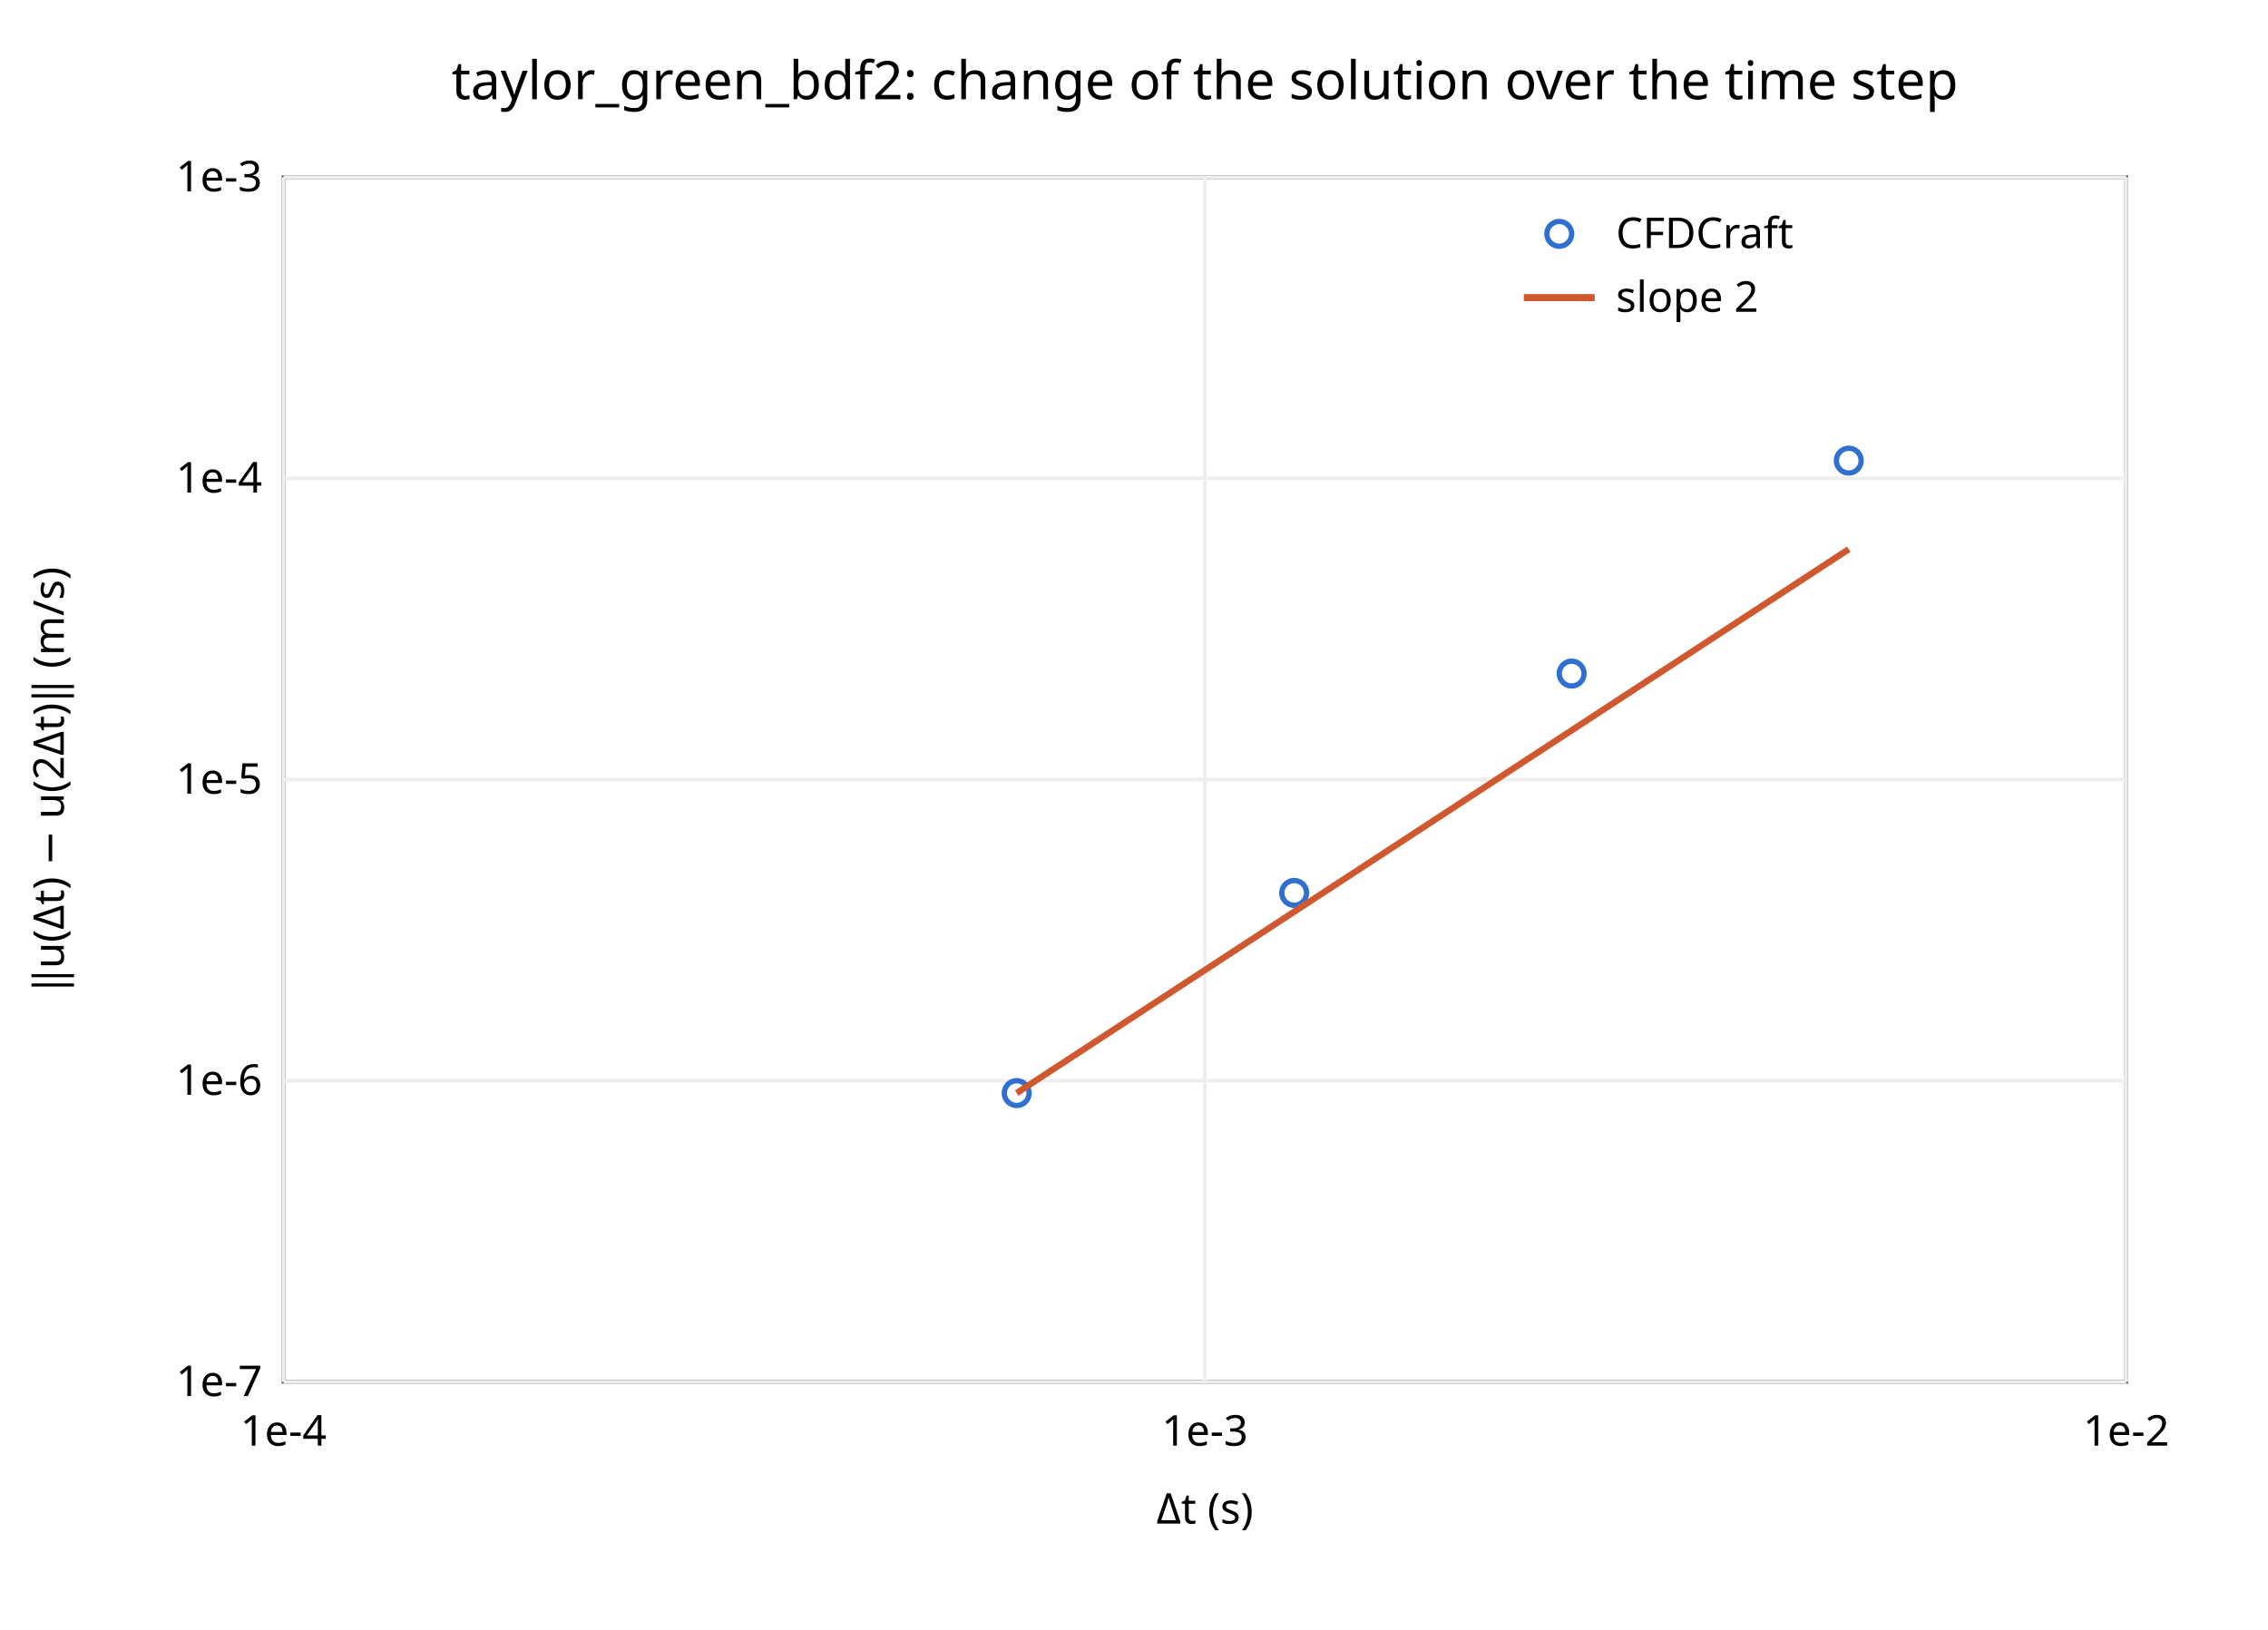
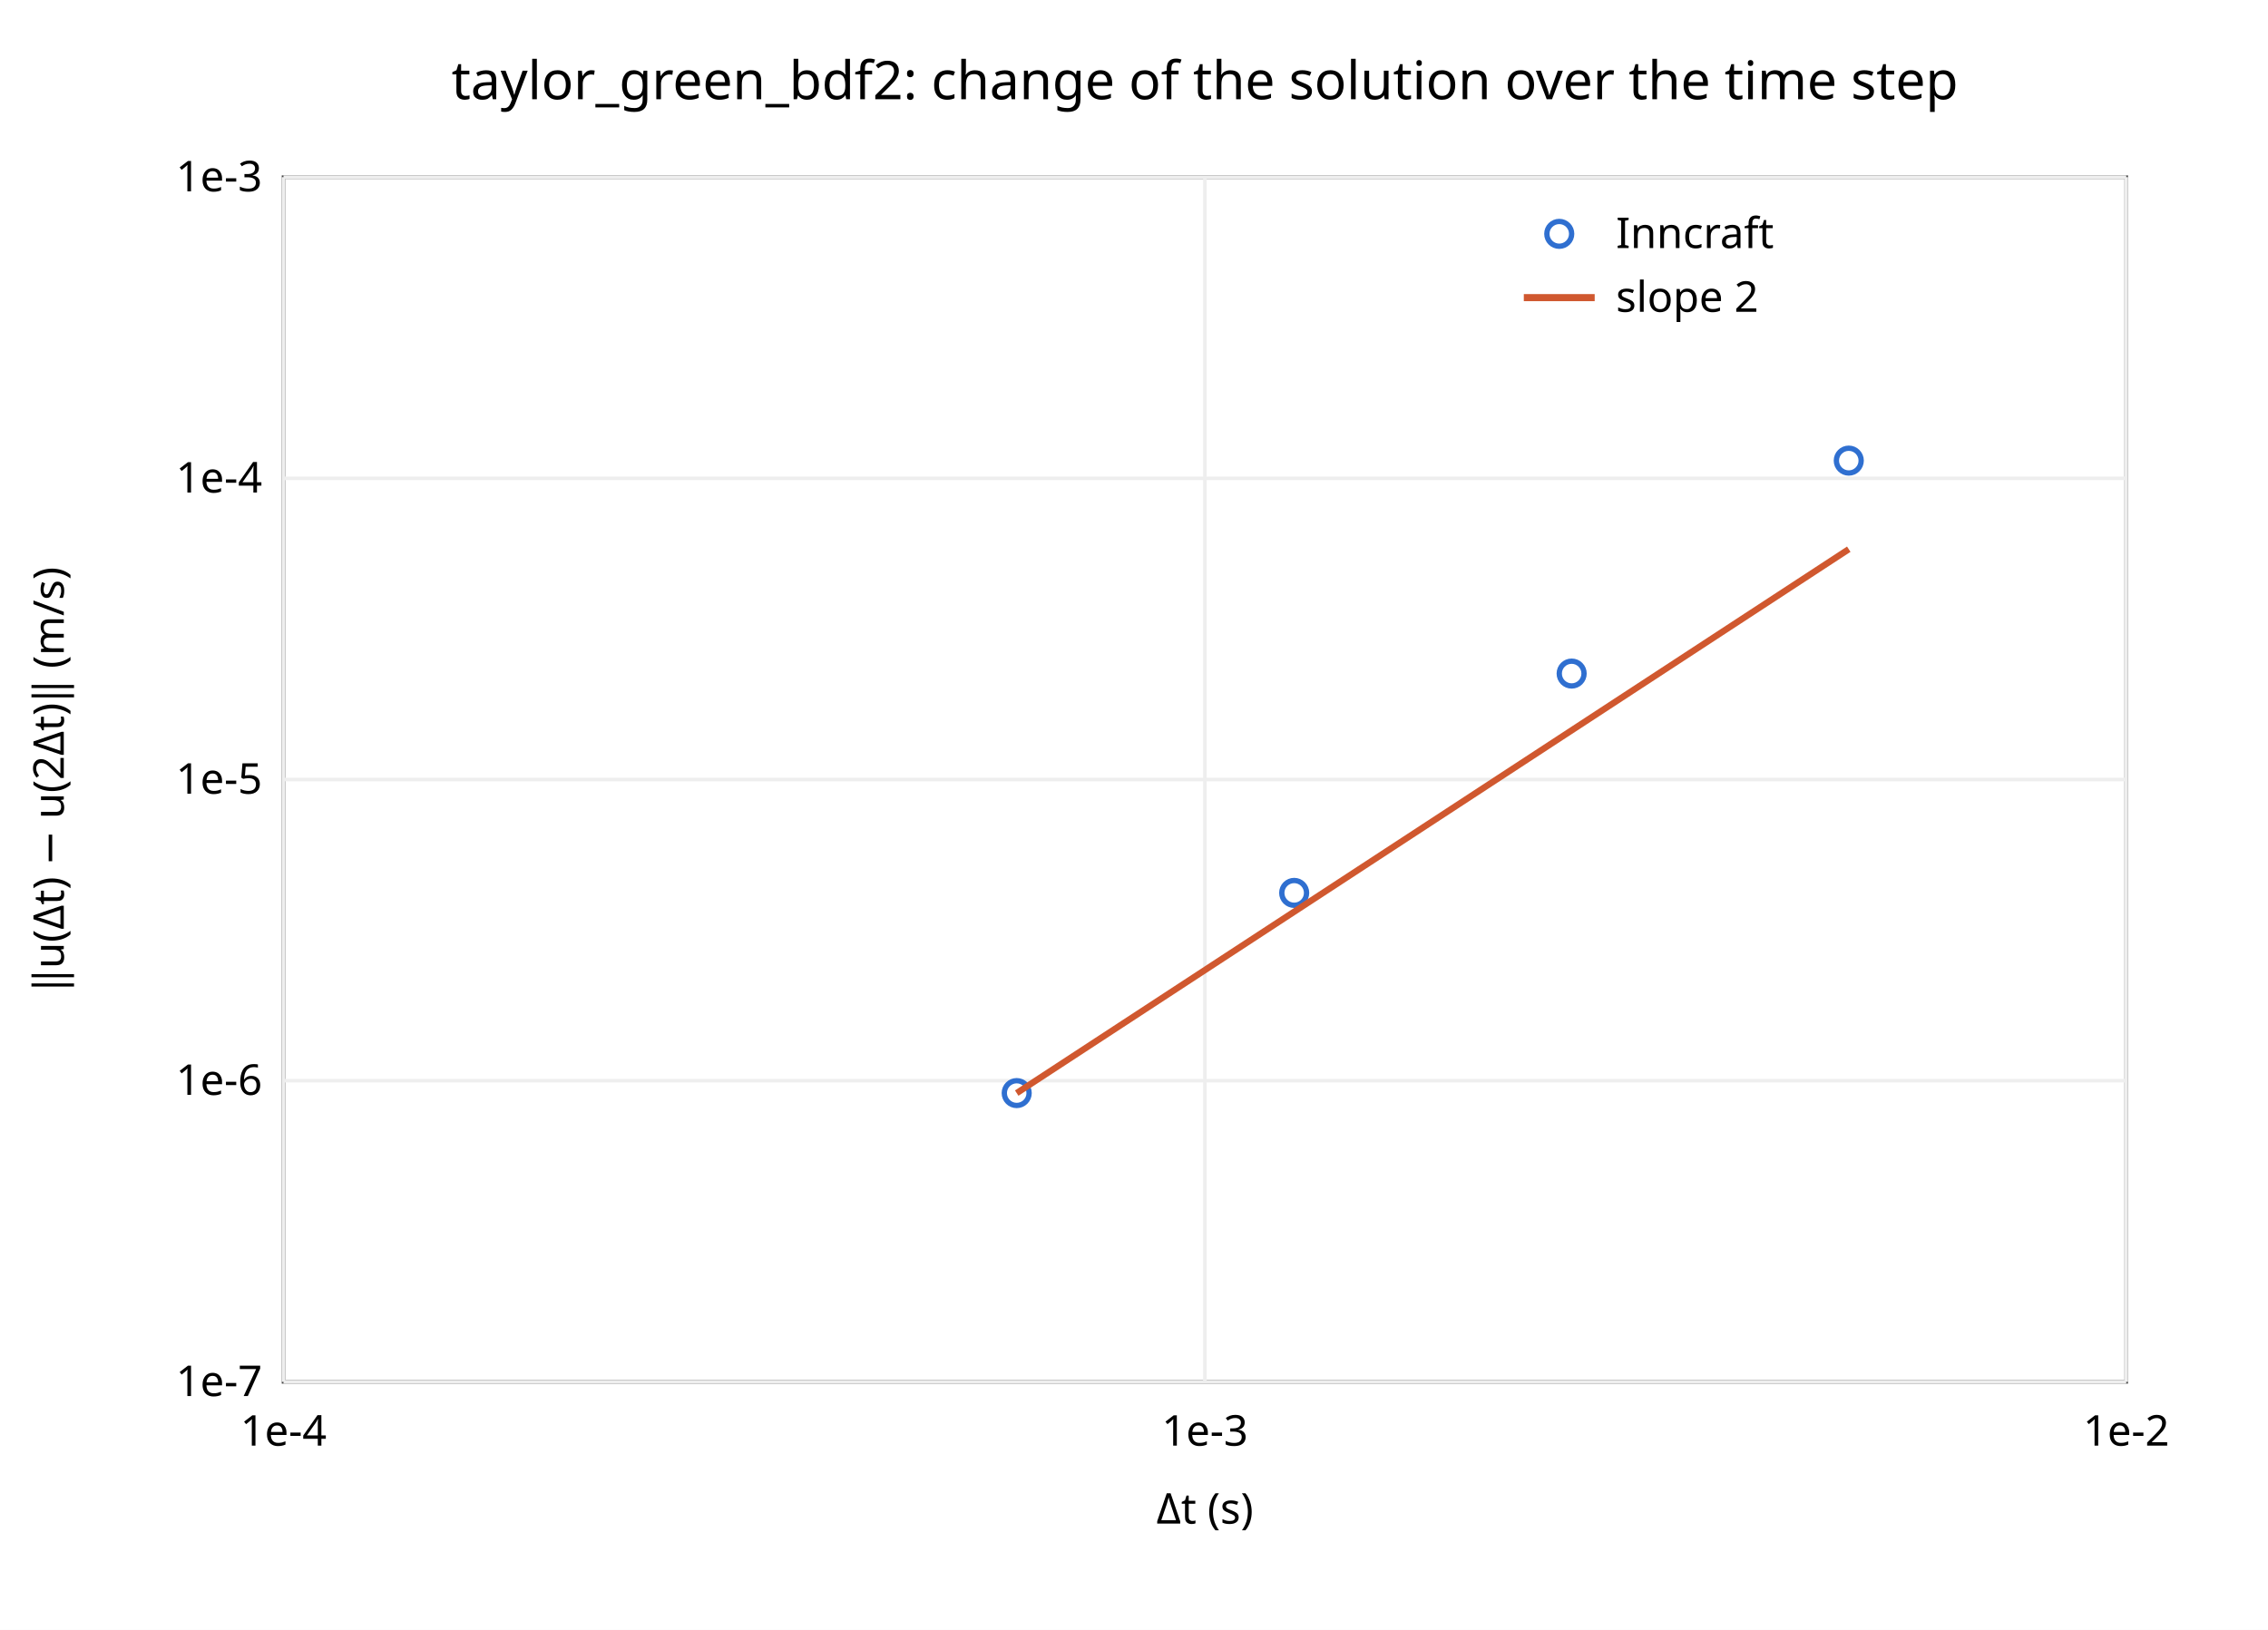
<svg xmlns="http://www.w3.org/2000/svg" width="640" height="460" viewBox="0 0 640 460" font-family="sans-serif" font-size="12">
  <rect width="640" height="460" fill="#fff" />
  <text x="340" y="28" text-anchor="middle" font-size="15">taylor_green_bdf2: change of the solution over the time step</text>
  <rect x="80" y="50" width="520" height="340" fill="none" stroke="#444" />
  <text x="340" y="430" text-anchor="middle">Δt (s)</text>
  <text x="18" y="220" text-anchor="middle" transform="rotate(-90 18 220)">‖u(Δt) − u(2Δt)‖ (m/s)</text>
  <line x1="80.0" x2="80.0" y1="50" y2="390" stroke="#eee" />
  <text x="80.0" y="408" text-anchor="middle">1e-4</text>
  <line x1="340.0" x2="340.0" y1="50" y2="390" stroke="#eee" />
  <text x="340.0" y="408" text-anchor="middle">1e-3</text>
  <line x1="600.0" x2="600.0" y1="50" y2="390" stroke="#eee" />
  <text x="600.0" y="408" text-anchor="middle">1e-2</text>
  <line x1="80" x2="600" y1="390.0" y2="390.0" stroke="#eee" />
  <text x="74" y="394.0" text-anchor="end">1e-7</text>
  <line x1="80" x2="600" y1="305.0" y2="305.0" stroke="#eee" />
  <text x="74" y="309.0" text-anchor="end">1e-6</text>
  <line x1="80" x2="600" y1="220.0" y2="220.0" stroke="#eee" />
  <text x="74" y="224.0" text-anchor="end">1e-5</text>
  <line x1="80" x2="600" y1="135.0" y2="135.0" stroke="#eee" />
  <text x="74" y="139.0" text-anchor="end">1e-4</text>
  <line x1="80" x2="600" y1="50.0" y2="50.0" stroke="#eee" />
  <text x="74" y="54.0" text-anchor="end">1e-3</text>
  <circle cx="521.7" cy="130.0" r="3.5" fill="none" stroke="#2f6fd0" stroke-width="1.5" />
  <circle cx="443.5" cy="190.1" r="3.5" fill="none" stroke="#2f6fd0" stroke-width="1.5" />
  <circle cx="365.2" cy="252.0" r="3.5" fill="none" stroke="#2f6fd0" stroke-width="1.5" />
  <circle cx="286.9" cy="308.5" r="3.5" fill="none" stroke="#2f6fd0" stroke-width="1.5" />
  <circle cx="440" cy="66" r="3.5" fill="none" stroke="#2f6fd0" stroke-width="1.5" />
-   <text x="456" y="70">CFDCraft</text>
+   <text x="456" y="70">Inncraft</text>
  <polyline points="521.7,155.0 286.9,308.5" fill="none" stroke="#d0582f" stroke-width="1.8" />
  <line x1="430" x2="450" y1="84" y2="84" stroke="#d0582f" stroke-width="2" />
  <text x="456" y="88">slope 2</text>
</svg>
